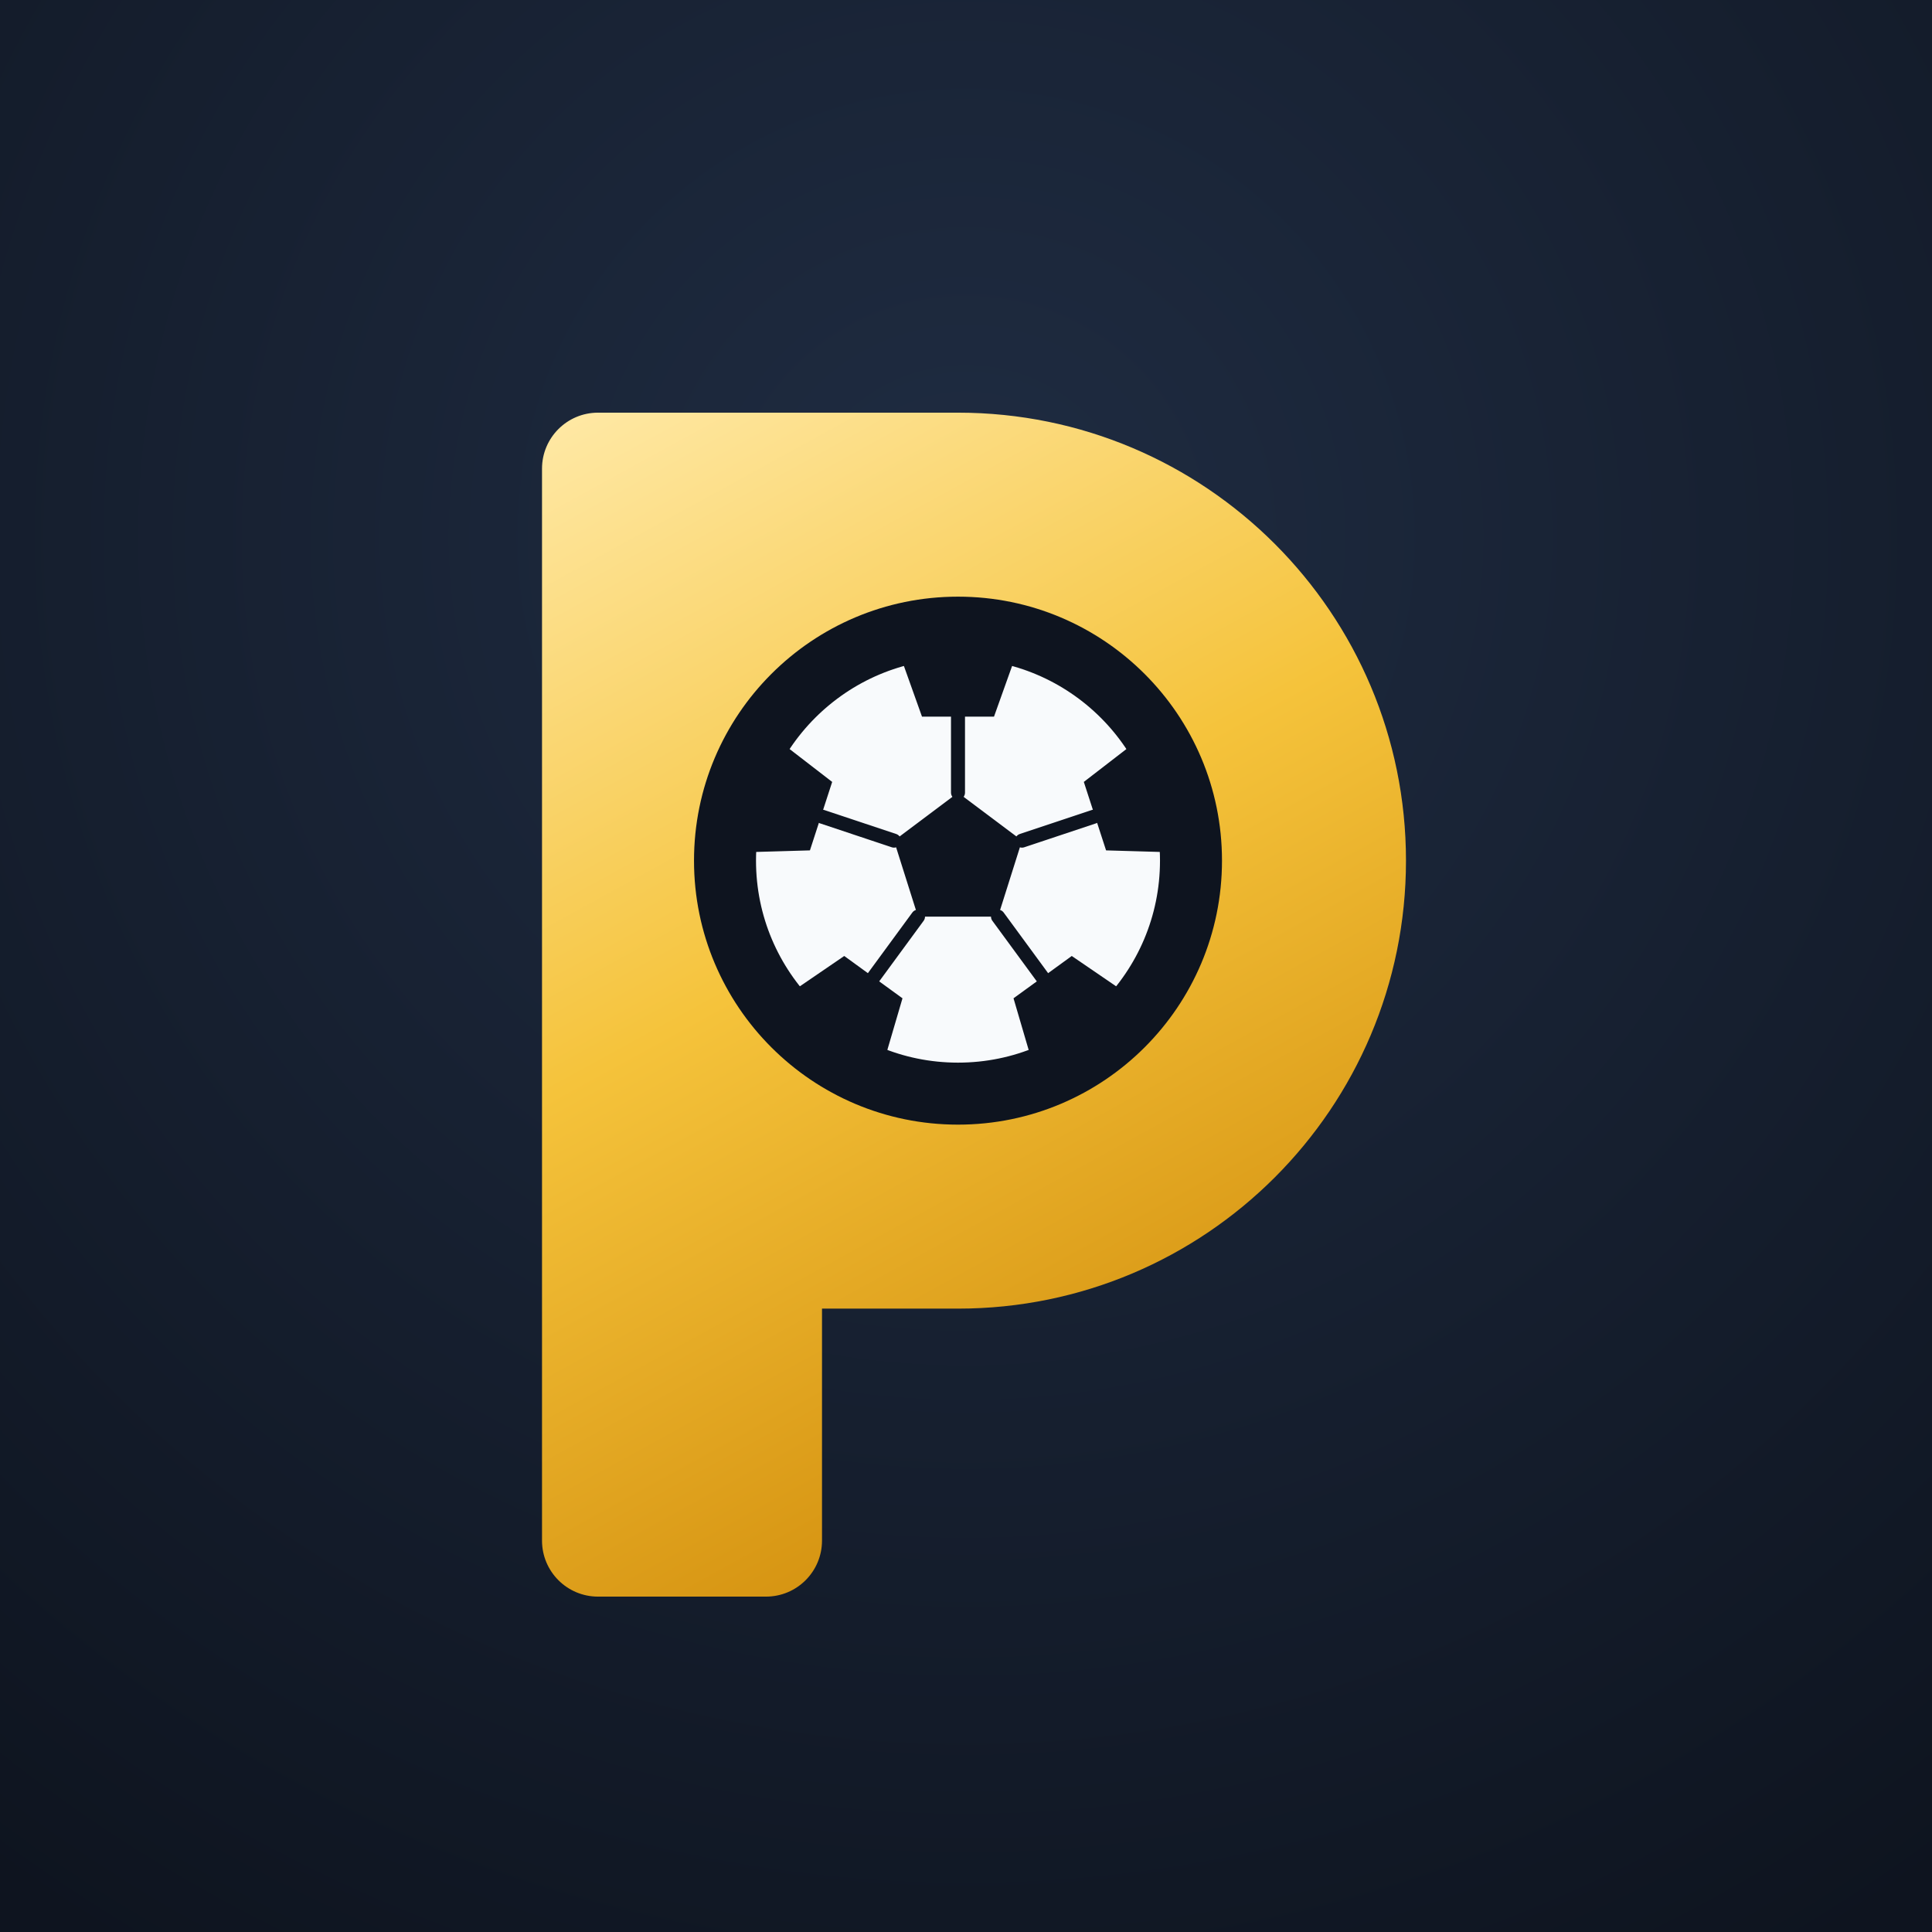
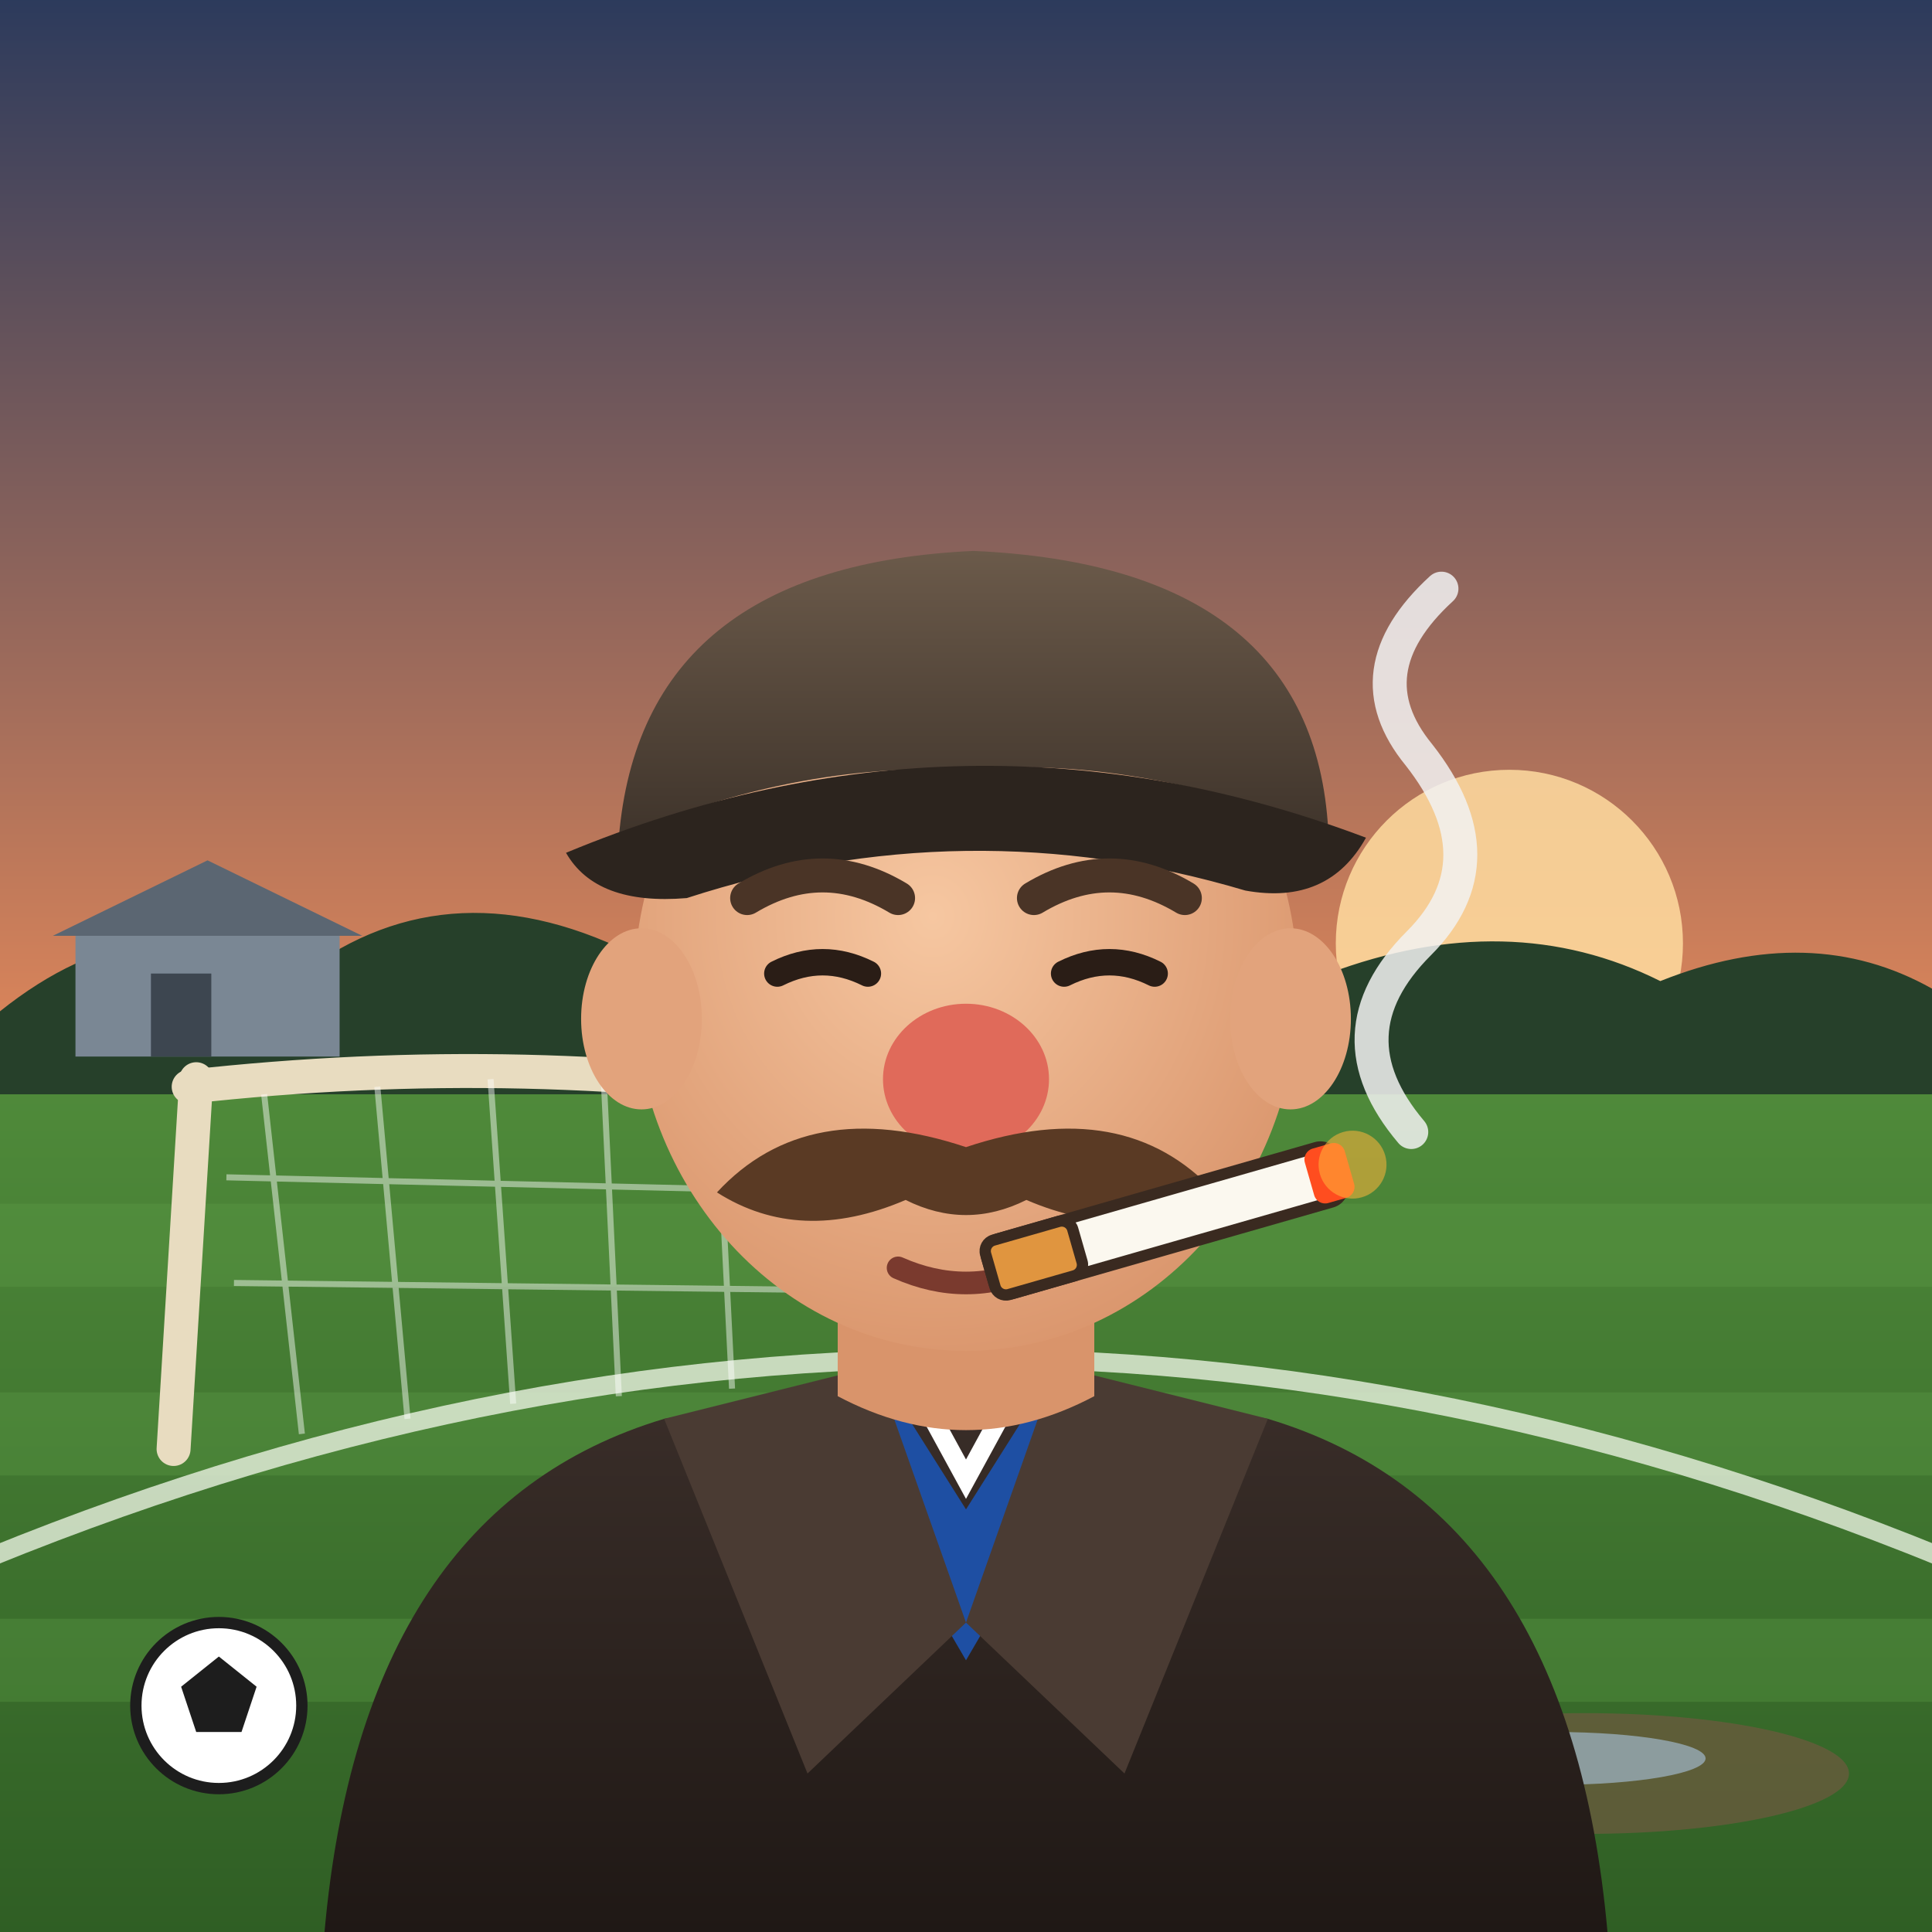
<svg xmlns="http://www.w3.org/2000/svg" viewBox="0 0 512 512">
  <defs>
-     <radialGradient id="bg" cx="50%" cy="28%" r="85%">
-       <stop offset="0" stop-color="#1f2c42" />
-       <stop offset="1" stop-color="#0e141f" />
+     <linearGradient id="sky" x1="0" y1="0" x2="0" y2="1">
+       <stop offset="0" stop-color="#2b3a5c" />
+       <stop offset=".55" stop-color="#e0875a" />
+       <stop offset="1" stop-color="#f3c178" />
+     </linearGradient>
+     <linearGradient id="pitch" x1="0" y1="0" x2="0" y2="1">
+       <stop offset="0" stop-color="#4f8a3a" />
+       <stop offset="1" stop-color="#2f5e24" />
+     </linearGradient>
+     <linearGradient id="jacket" x1="0" y1="0" x2="0" y2="1">
+       <stop offset="0" stop-color="#3b2f2a" />
+       <stop offset="1" stop-color="#1f1815" />
+     </linearGradient>
+     <radialGradient id="face" cx="45%" cy="40%" r="65%">
+       <stop offset="0" stop-color="#f6c7a1" />
+       <stop offset="1" stop-color="#d9946b" />
    </radialGradient>
-     <linearGradient id="gold" x1="0" y1="0" x2="0.4" y2="1">
-       <stop offset="0" stop-color="#ffe9a6" />
-       <stop offset=".5" stop-color="#f5c33b" />
-       <stop offset="1" stop-color="#d4910f" />
+     <linearGradient id="cap" x1="0" y1="0" x2="0" y2="1">
+       <stop offset="0" stop-color="#6b5a4a" />
+       <stop offset="1" stop-color="#3f342b" />
    </linearGradient>
  </defs>
-   <rect width="512" height="512" fill="url(#bg)" />
-   <g transform="translate(256 262) scale(1.06) translate(-256 -262)">
-     <path d="M150 118 h104 a112 112 0 0 1 0 224 h-34 v58 a14 14 0 0 1 -14 14 h-42 a14 14 0 0 1 -14 -14 v-268 a14 14 0 0 1 14 -14 z" fill="url(#gold)" />
-     <circle cx="254" cy="230" r="66" fill="#0e141f" />
-     <g transform="translate(254 230)">
-       <clipPath id="ball">
-         <circle r="52" />
-       </clipPath>
-       <circle r="52" fill="#f8fafc" />
-       <g clip-path="url(#ball)" fill="#0e141f">
-         <path d="M0 -17 L16 -5 L10 14 L-10 14 L-16 -5 Z" />
-         <g id="patch">
-           <path d="M0 -60 L14 -50 L9 -36 L-9 -36 L-14 -50 Z" />
-         </g>
-         <use href="#patch" transform="rotate(72)" />
-         <use href="#patch" transform="rotate(144)" />
-         <use href="#patch" transform="rotate(216)" />
-         <use href="#patch" transform="rotate(288)" />
-       </g>
-       <g stroke="#0e141f" stroke-width="3.5" stroke-linecap="round">
-         <path d="M0 -17 L0 -36" />
-         <path d="M16 -5 L34 -11" />
-         <path d="M10 14 L21 29" />
-         <path d="M-10 14 L-21 29" />
-         <path d="M-16 -5 L-34 -11" />
-       </g>
-       <circle r="52" fill="none" stroke="#0e141f" stroke-width="3" />
+   <rect width="512" height="512" fill="url(#sky)" />
+   <circle cx="400" cy="250" r="46" fill="#ffdca0" opacity=".85" />
+   <path d="M0 268 Q40 236 80 258 Q120 228 170 254 Q220 232 262 256 Q310 236 352 258 Q400 240 440 260 Q480 244 512 262 V300 H0 Z" fill="#26402a" />
+   <rect x="20" y="246" width="70" height="34" fill="#7a8794" />
+   <path d="M14 248 L55 228 L96 248 Z" fill="#5b6672" />
+   <rect x="40" y="258" width="16" height="22" fill="#3d4650" />
+   <path d="M0 290 H512 V512 H0 Z" fill="url(#pitch)" />
+   <path d="M0 330 H512 M0 380 H512 M0 440 H512" stroke="#5c9a45" stroke-width="22" opacity=".35" />
+   <path d="M-20 420 Q256 300 532 420" fill="none" stroke="#e9f1e0" stroke-width="5" opacity=".8" />
+   <ellipse cx="420" cy="470" rx="70" ry="16" fill="#6b5a3e" opacity=".75" />
+   <ellipse cx="412" cy="466" rx="40" ry="7" fill="#9fb7c9" opacity=".7" />
+   <g stroke="#e8dcc0" stroke-width="9" stroke-linecap="round" fill="none">
+     <path d="M46 384 L52 286" />
+     <path d="M50 288 Q140 278 226 292" />
+     <path d="M226 292 L230 366" />
+   </g>
+   <g stroke="#ffffff" stroke-width="1.6" opacity=".45">
+     <path d="M70 290 L80 380 M100 288 L108 376 M130 286 L136 372 M160 286 L164 370 M190 288 L194 368 M60 312 L228 316 M62 340 L229 342" />
+   </g>
+   <circle cx="58" cy="452" r="22" fill="#fff" stroke="#1d1d1d" stroke-width="3" />
+   <path d="M58 439 l10 8 -4 12 h-12 l-4 -12z" fill="#1d1d1d" />
+   <g transform="translate(256 512) scale(1) translate(-256 -512)">
+     <path d="M86 512 Q96 400 176 376 L256 362 L336 376 Q416 400 426 512 Z" fill="url(#jacket)" />
+     <path d="M214 368 L256 440 L298 368 L280 362 L256 400 L232 362 Z" fill="#1e4fa3" />
+     <path d="M244 370 L256 392 L268 370" stroke="#fff" stroke-width="5" fill="none" />
+     <path d="M176 376 L232 362 L256 430 L214 470 Z" fill="#4a3b33" />
+     <path d="M336 376 L280 362 L256 430 L298 470 Z" fill="#4a3b33" />
+     <path d="M222 330 h68 v40 q-34 18 -68 0 z" fill="#d9946b" />
+     <ellipse cx="256" cy="262" rx="88" ry="96" fill="url(#face)" />
+     <ellipse cx="170" cy="270" rx="16" ry="24" fill="#e2a37c" />
+     <ellipse cx="342" cy="270" rx="16" ry="24" fill="#e2a37c" />
+     <path d="M164 222 Q170 150 258 146 Q348 150 352 220 Q300 200 256 204 Q210 202 164 222 Z" fill="url(#cap)" />
+     <path d="M150 226 Q256 182 362 222 Q352 240 330 236 Q256 214 182 238 Q158 240 150 226 Z" fill="#2c241e" />
+     <path d="M198 238 q20 -12 40 0 M274 238 q20 -12 40 0" stroke="#4a3426" stroke-width="9" stroke-linecap="round" fill="none" />
+     <path d="M206 258 q12 -6 24 0 M282 258 q12 -6 24 0" stroke="#2a1d16" stroke-width="7" stroke-linecap="round" fill="none" />
+     <ellipse cx="256" cy="286" rx="22" ry="20" fill="#e06a5a" />
+     <path d="M190 316 Q214 290 256 304 Q298 290 322 316 Q300 330 272 318 Q256 326 240 318 Q212 330 190 316 Z" fill="#5a3a24" />
+     <path d="M238 336 q18 8 36 0" stroke="#7a3a2e" stroke-width="6" stroke-linecap="round" fill="none" />
+     <g transform="rotate(-16 270 334)">
+       <rect x="262" y="327" width="96" height="15" rx="4" fill="#fbf8ef" stroke="#3a2a20" stroke-width="3" />
+       <rect x="262" y="327" width="24" height="15" rx="3" fill="#e0953f" stroke="#3a2a20" stroke-width="3" />
+       <rect x="350" y="327" width="11" height="15" rx="3" fill="#ff4d1f" />
+       <circle cx="362" cy="334" r="9" fill="#ffb43a" opacity=".55" />
    </g>
+     <path d="M374 300 q-22 -26 2 -50 q22 -22 0 -50 q-18 -22 6 -44" stroke="#f2f2f2" stroke-width="9" stroke-linecap="round" fill="none" opacity=".85" />
  </g>
</svg>
